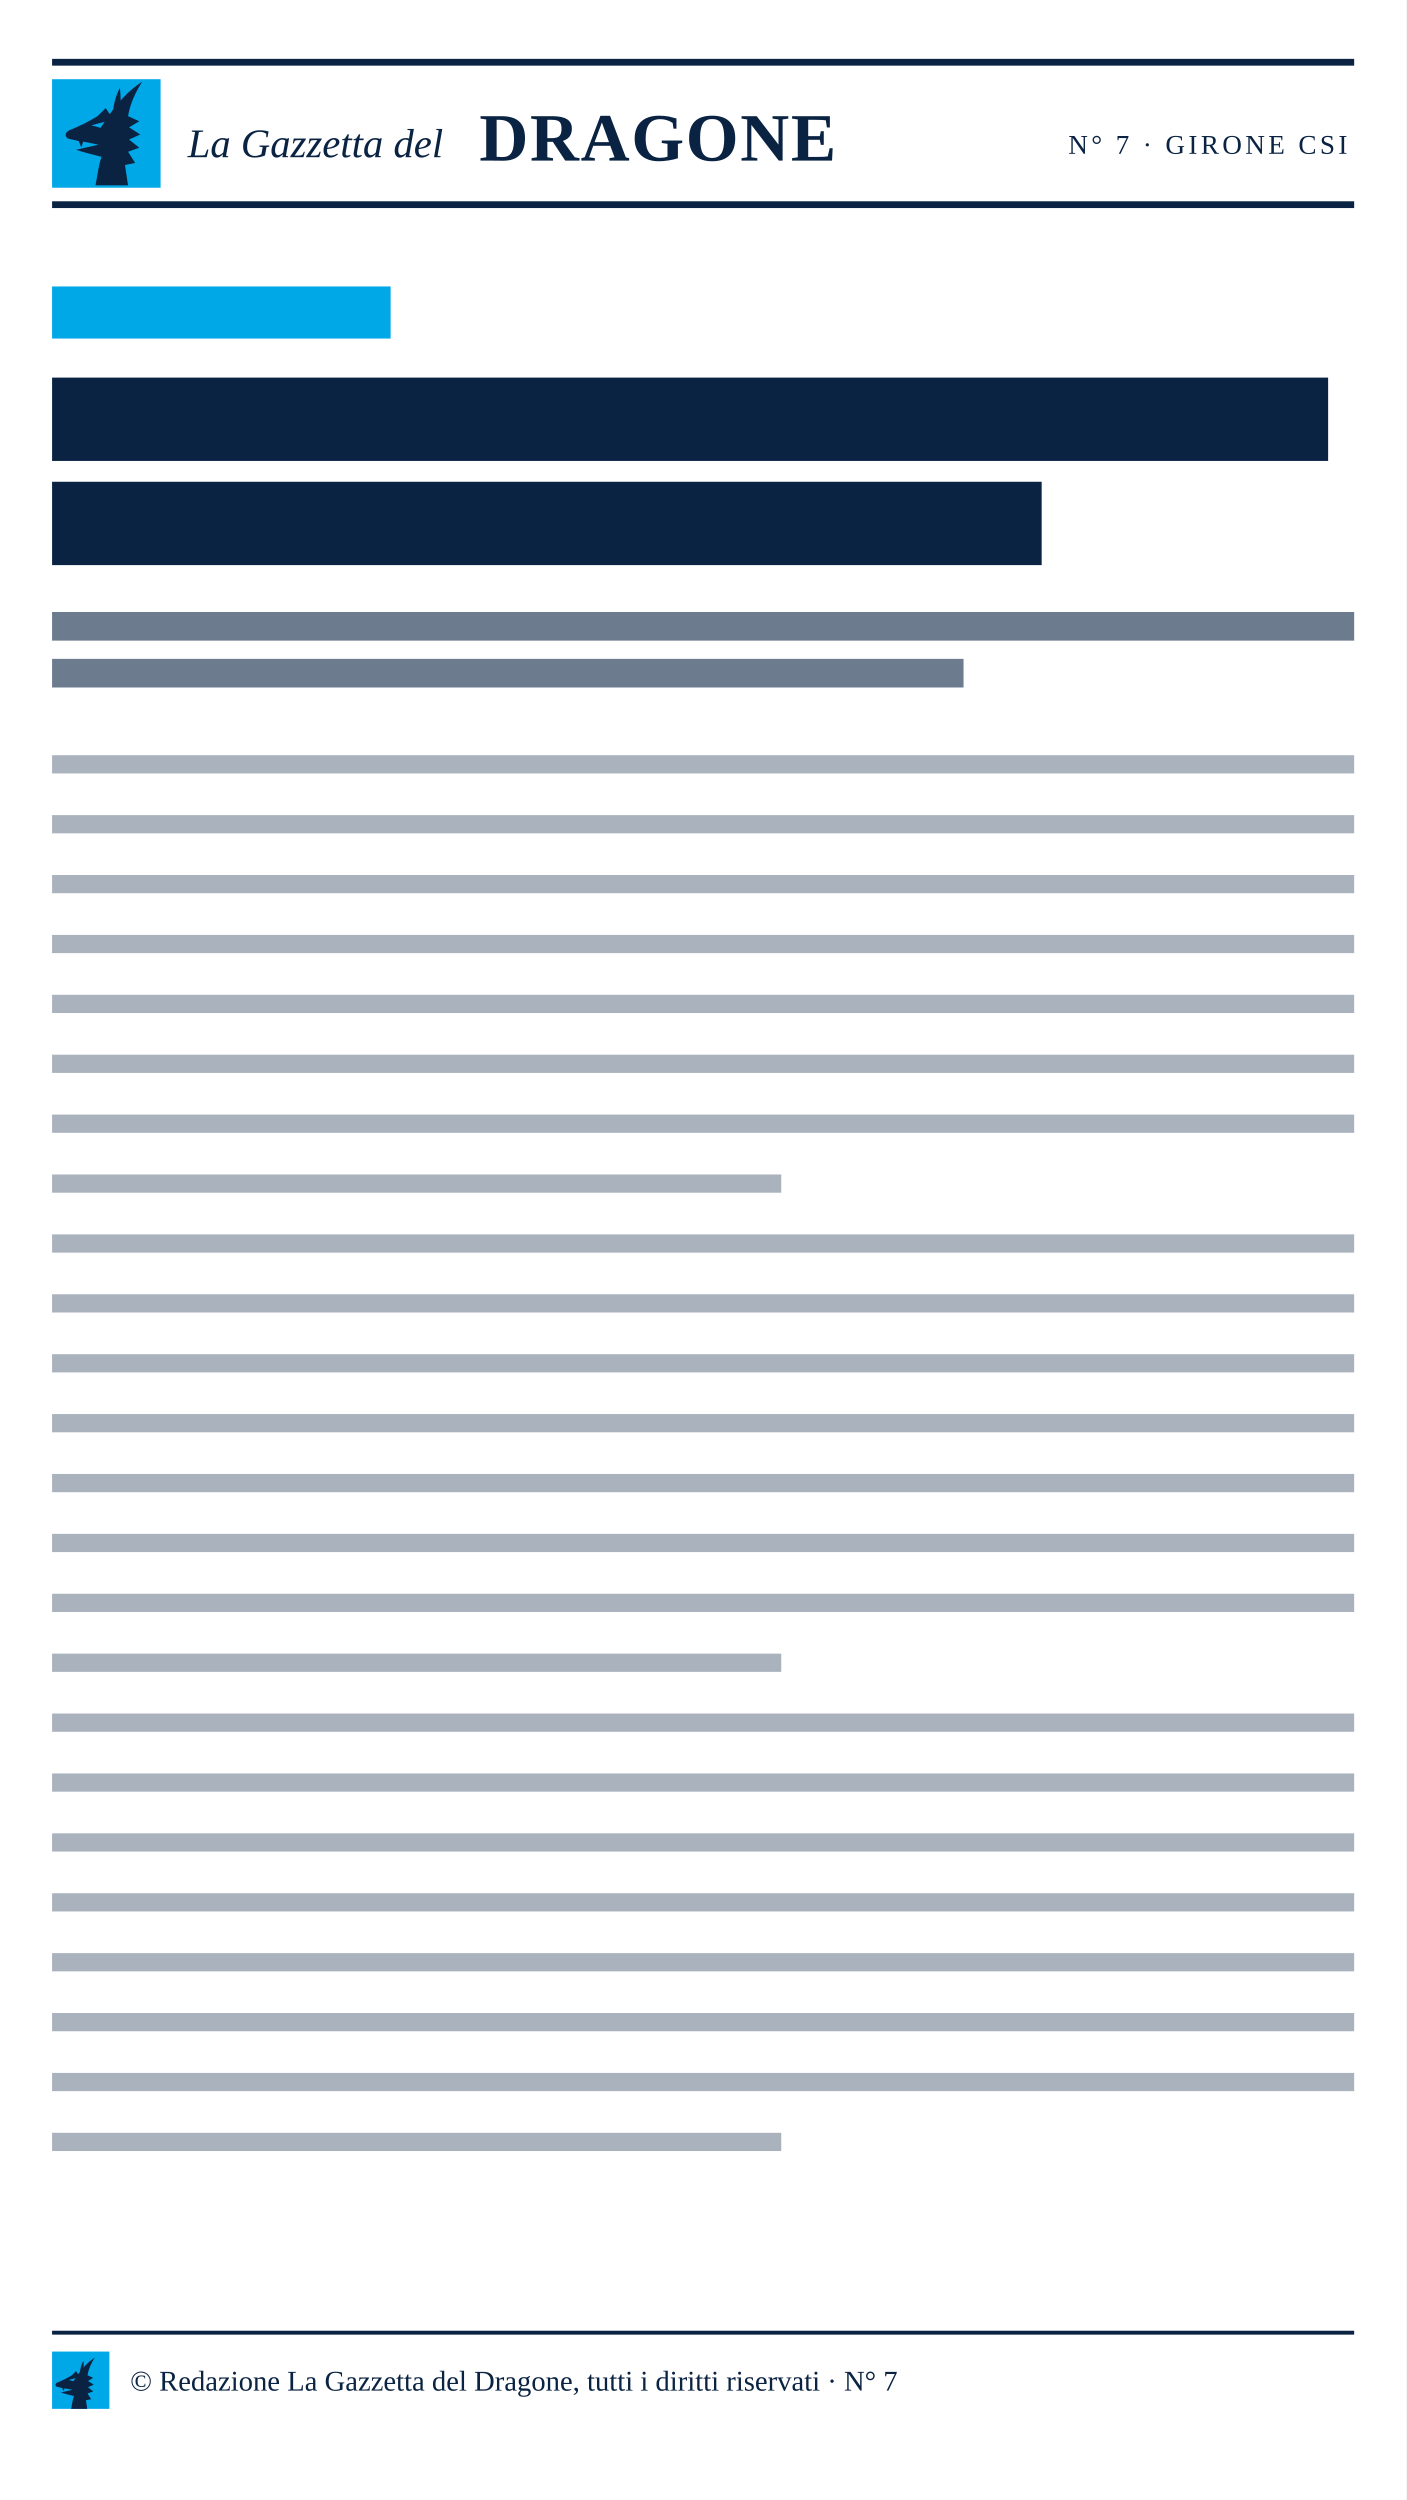
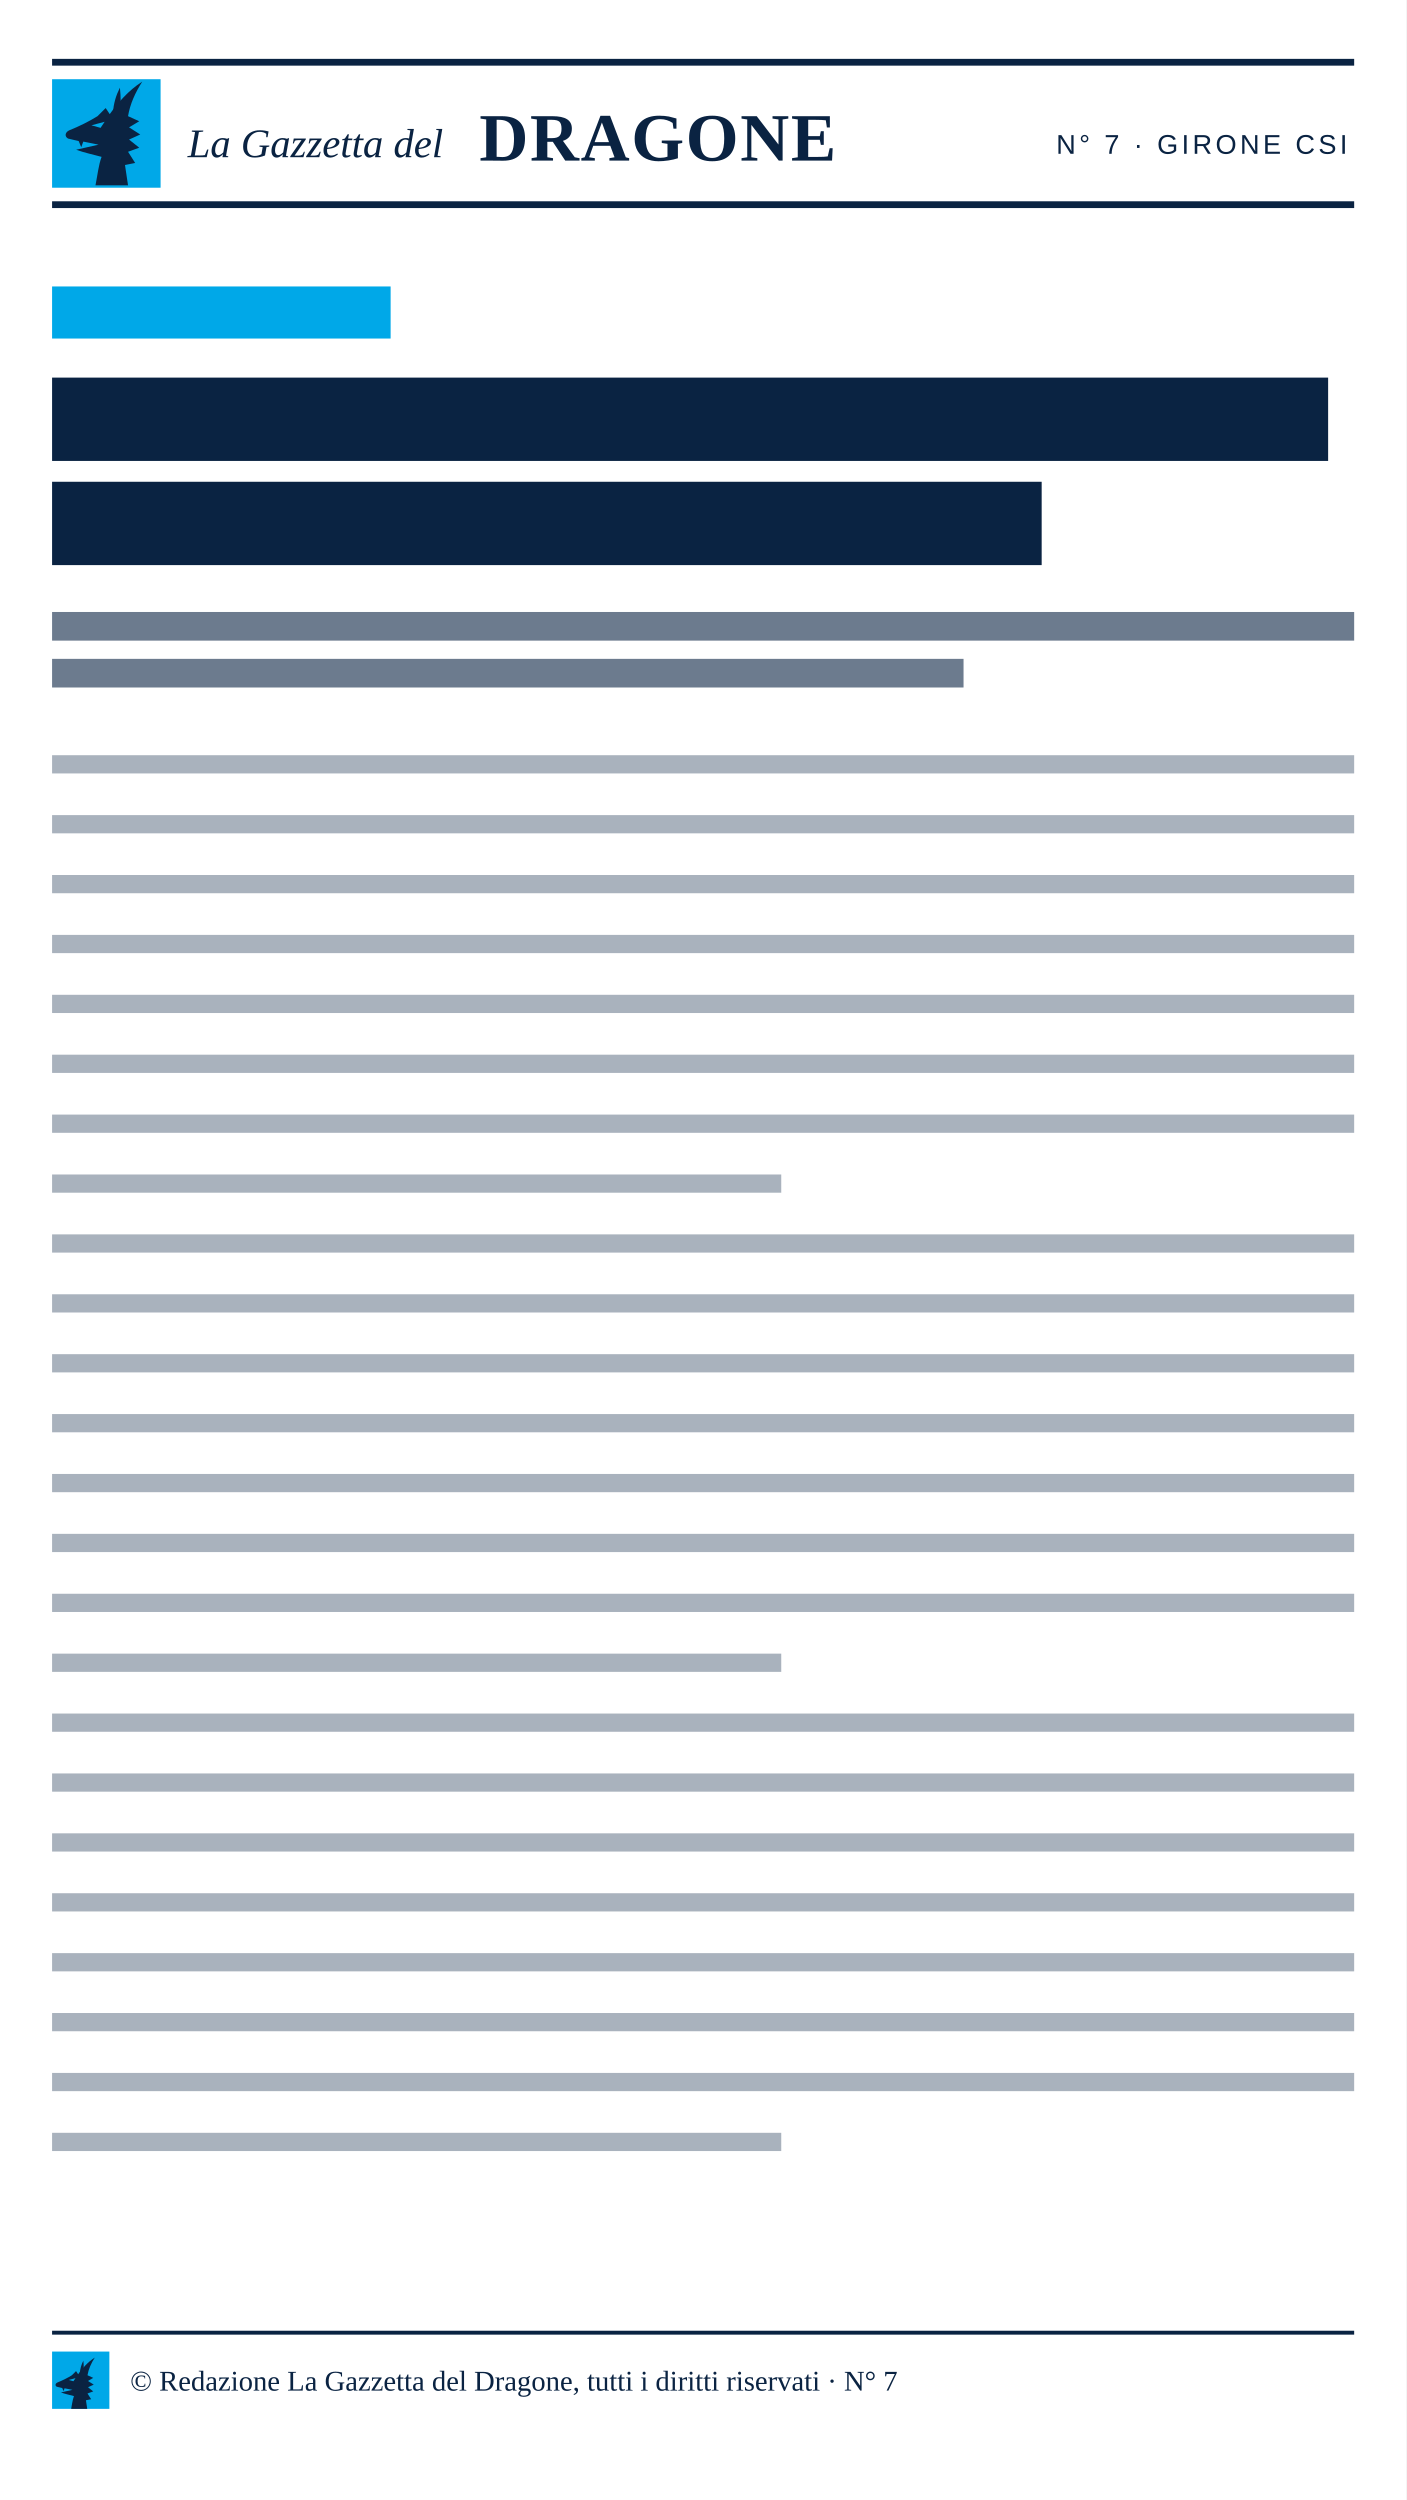
<svg xmlns="http://www.w3.org/2000/svg" viewBox="0 0 1080 1920">
  <rect width="1080" height="1920" fill="#FFFFFF" />
  <g transform="translate(40 40) scale(1.302083)">
    <rect x="0" y="4" width="768" height="4" fill="#0A2342" />
    <rect x="0" y="88" width="768" height="4" fill="#0A2342" />
    <rect x="0" y="16" width="64" height="64" fill="#00A8E8" />
    <clipPath id="earc">
      <rect x="0" y="16" width="64" height="64" />
    </clipPath>
    <g clip-path="url(#earc)">
      <g transform="translate(-8 9) scale(0.3)" fill="#0A2342">
        <path d="M146 90 C148 70 152 56 160 40 C162 58 162 74 160 92 Z" />
        <path fill-rule="evenodd" d="M140 92 C156 70 176 46 204 28 C190 50 180 72 176 96 L198 106 L178 118 L200 132 L178 142 L198 158 L176 166 L190 188 L170 192 L176 232 L112 232 C116 212 118 192 124 176 C110 172 90 168 74 162 L118 152 L88 146 L84 157 L79 145 L58 140 C51 136 52 128 60 124 C80 116 100 106 116 96 L132 80 Z M104 114 L130 107 L122 119 Z" />
      </g>
    </g>
    <text x="80" y="62" font-family="Georgia, 'Times New Roman', serif" font-size="24" font-style="italic" fill="#0A2342">La Gazzetta del</text>
    <text x="252" y="64" font-family="Georgia, 'Times New Roman', serif" font-size="40" font-weight="700" letter-spacing="1" fill="#0A2342">DRAGONE</text>
-     <text x="764" y="60" font-family="Georgia, 'Times New Roman', serif" font-size="16" letter-spacing="2" text-anchor="end" fill="#0A2342">N° 7 · GIRONE CSI</text>
+     <text x="764" y="60" font-family="'Franklin Gothic Demi', 'Franklin Gothic Medium', Arial, sans-serif" font-size="16" letter-spacing="2" text-anchor="end" fill="#0A2342">N° 7 · GIRONE CSI</text>
  </g>
  <rect x="40" y="220" width="260" height="40" fill="#00A8E8" />
  <rect x="40" y="290" width="980" height="64" fill="#0A2342" />
  <rect x="40" y="370" width="760" height="64" fill="#0A2342" />
  <rect x="40" y="470" width="1000" height="22" fill="#0A2342" opacity="0.6" />
  <rect x="40" y="506" width="700" height="22" fill="#0A2342" opacity="0.6" />
  <rect x="40" y="580" width="1000" height="14" fill="#0A2342" opacity="0.35" />
  <rect x="40" y="626" width="1000" height="14" fill="#0A2342" opacity="0.35" />
  <rect x="40" y="672" width="1000" height="14" fill="#0A2342" opacity="0.35" />
  <rect x="40" y="718" width="1000" height="14" fill="#0A2342" opacity="0.35" />
  <rect x="40" y="764" width="1000" height="14" fill="#0A2342" opacity="0.35" />
  <rect x="40" y="810" width="1000" height="14" fill="#0A2342" opacity="0.35" />
  <rect x="40" y="856" width="1000" height="14" fill="#0A2342" opacity="0.35" />
  <rect x="40" y="902" width="560" height="14" fill="#0A2342" opacity="0.35" />
  <rect x="40" y="948" width="1000" height="14" fill="#0A2342" opacity="0.35" />
  <rect x="40" y="994" width="1000" height="14" fill="#0A2342" opacity="0.35" />
  <rect x="40" y="1040" width="1000" height="14" fill="#0A2342" opacity="0.35" />
  <rect x="40" y="1086" width="1000" height="14" fill="#0A2342" opacity="0.35" />
  <rect x="40" y="1132" width="1000" height="14" fill="#0A2342" opacity="0.35" />
  <rect x="40" y="1178" width="1000" height="14" fill="#0A2342" opacity="0.35" />
  <rect x="40" y="1224" width="1000" height="14" fill="#0A2342" opacity="0.35" />
  <rect x="40" y="1270" width="560" height="14" fill="#0A2342" opacity="0.35" />
  <rect x="40" y="1316" width="1000" height="14" fill="#0A2342" opacity="0.35" />
  <rect x="40" y="1362" width="1000" height="14" fill="#0A2342" opacity="0.35" />
  <rect x="40" y="1408" width="1000" height="14" fill="#0A2342" opacity="0.35" />
  <rect x="40" y="1454" width="1000" height="14" fill="#0A2342" opacity="0.35" />
  <rect x="40" y="1500" width="1000" height="14" fill="#0A2342" opacity="0.35" />
  <rect x="40" y="1546" width="1000" height="14" fill="#0A2342" opacity="0.35" />
  <rect x="40" y="1592" width="1000" height="14" fill="#0A2342" opacity="0.35" />
  <rect x="40" y="1638" width="560" height="14" fill="#0A2342" opacity="0.35" />
  <rect x="40" y="1790" width="1000" height="3" fill="#0A2342" />
  <rect x="40" y="1806" width="44" height="44" fill="#00A8E8" />
  <clipPath id="fir">
    <rect x="40" y="1806" width="44" height="44" />
  </clipPath>
  <g clip-path="url(#fir)">
    <g transform="translate(32 1805) scale(0.2)" fill="#0A2342">
      <path d="M146 90 C148 70 152 56 160 40 C162 58 162 74 160 92 Z" />
      <path fill-rule="evenodd" d="M140 92 C156 70 176 46 204 28 C190 50 180 72 176 96 L198 106 L178 118 L200 132 L178 142 L198 158 L176 166 L190 188 L170 192 L176 232 L112 232 C116 212 118 192 124 176 C110 172 90 168 74 162 L118 152 L88 146 L84 157 L79 145 L58 140 C51 136 52 128 60 124 C80 116 100 106 116 96 L132 80 Z M104 114 L130 107 L122 119 Z" />
    </g>
  </g>
  <text x="100" y="1836" font-family="Georgia, 'Times New Roman', serif" font-size="22" fill="#0A2342">© Redazione La Gazzetta del Dragone, tutti i diritti riservati · N° 7</text>
</svg>
